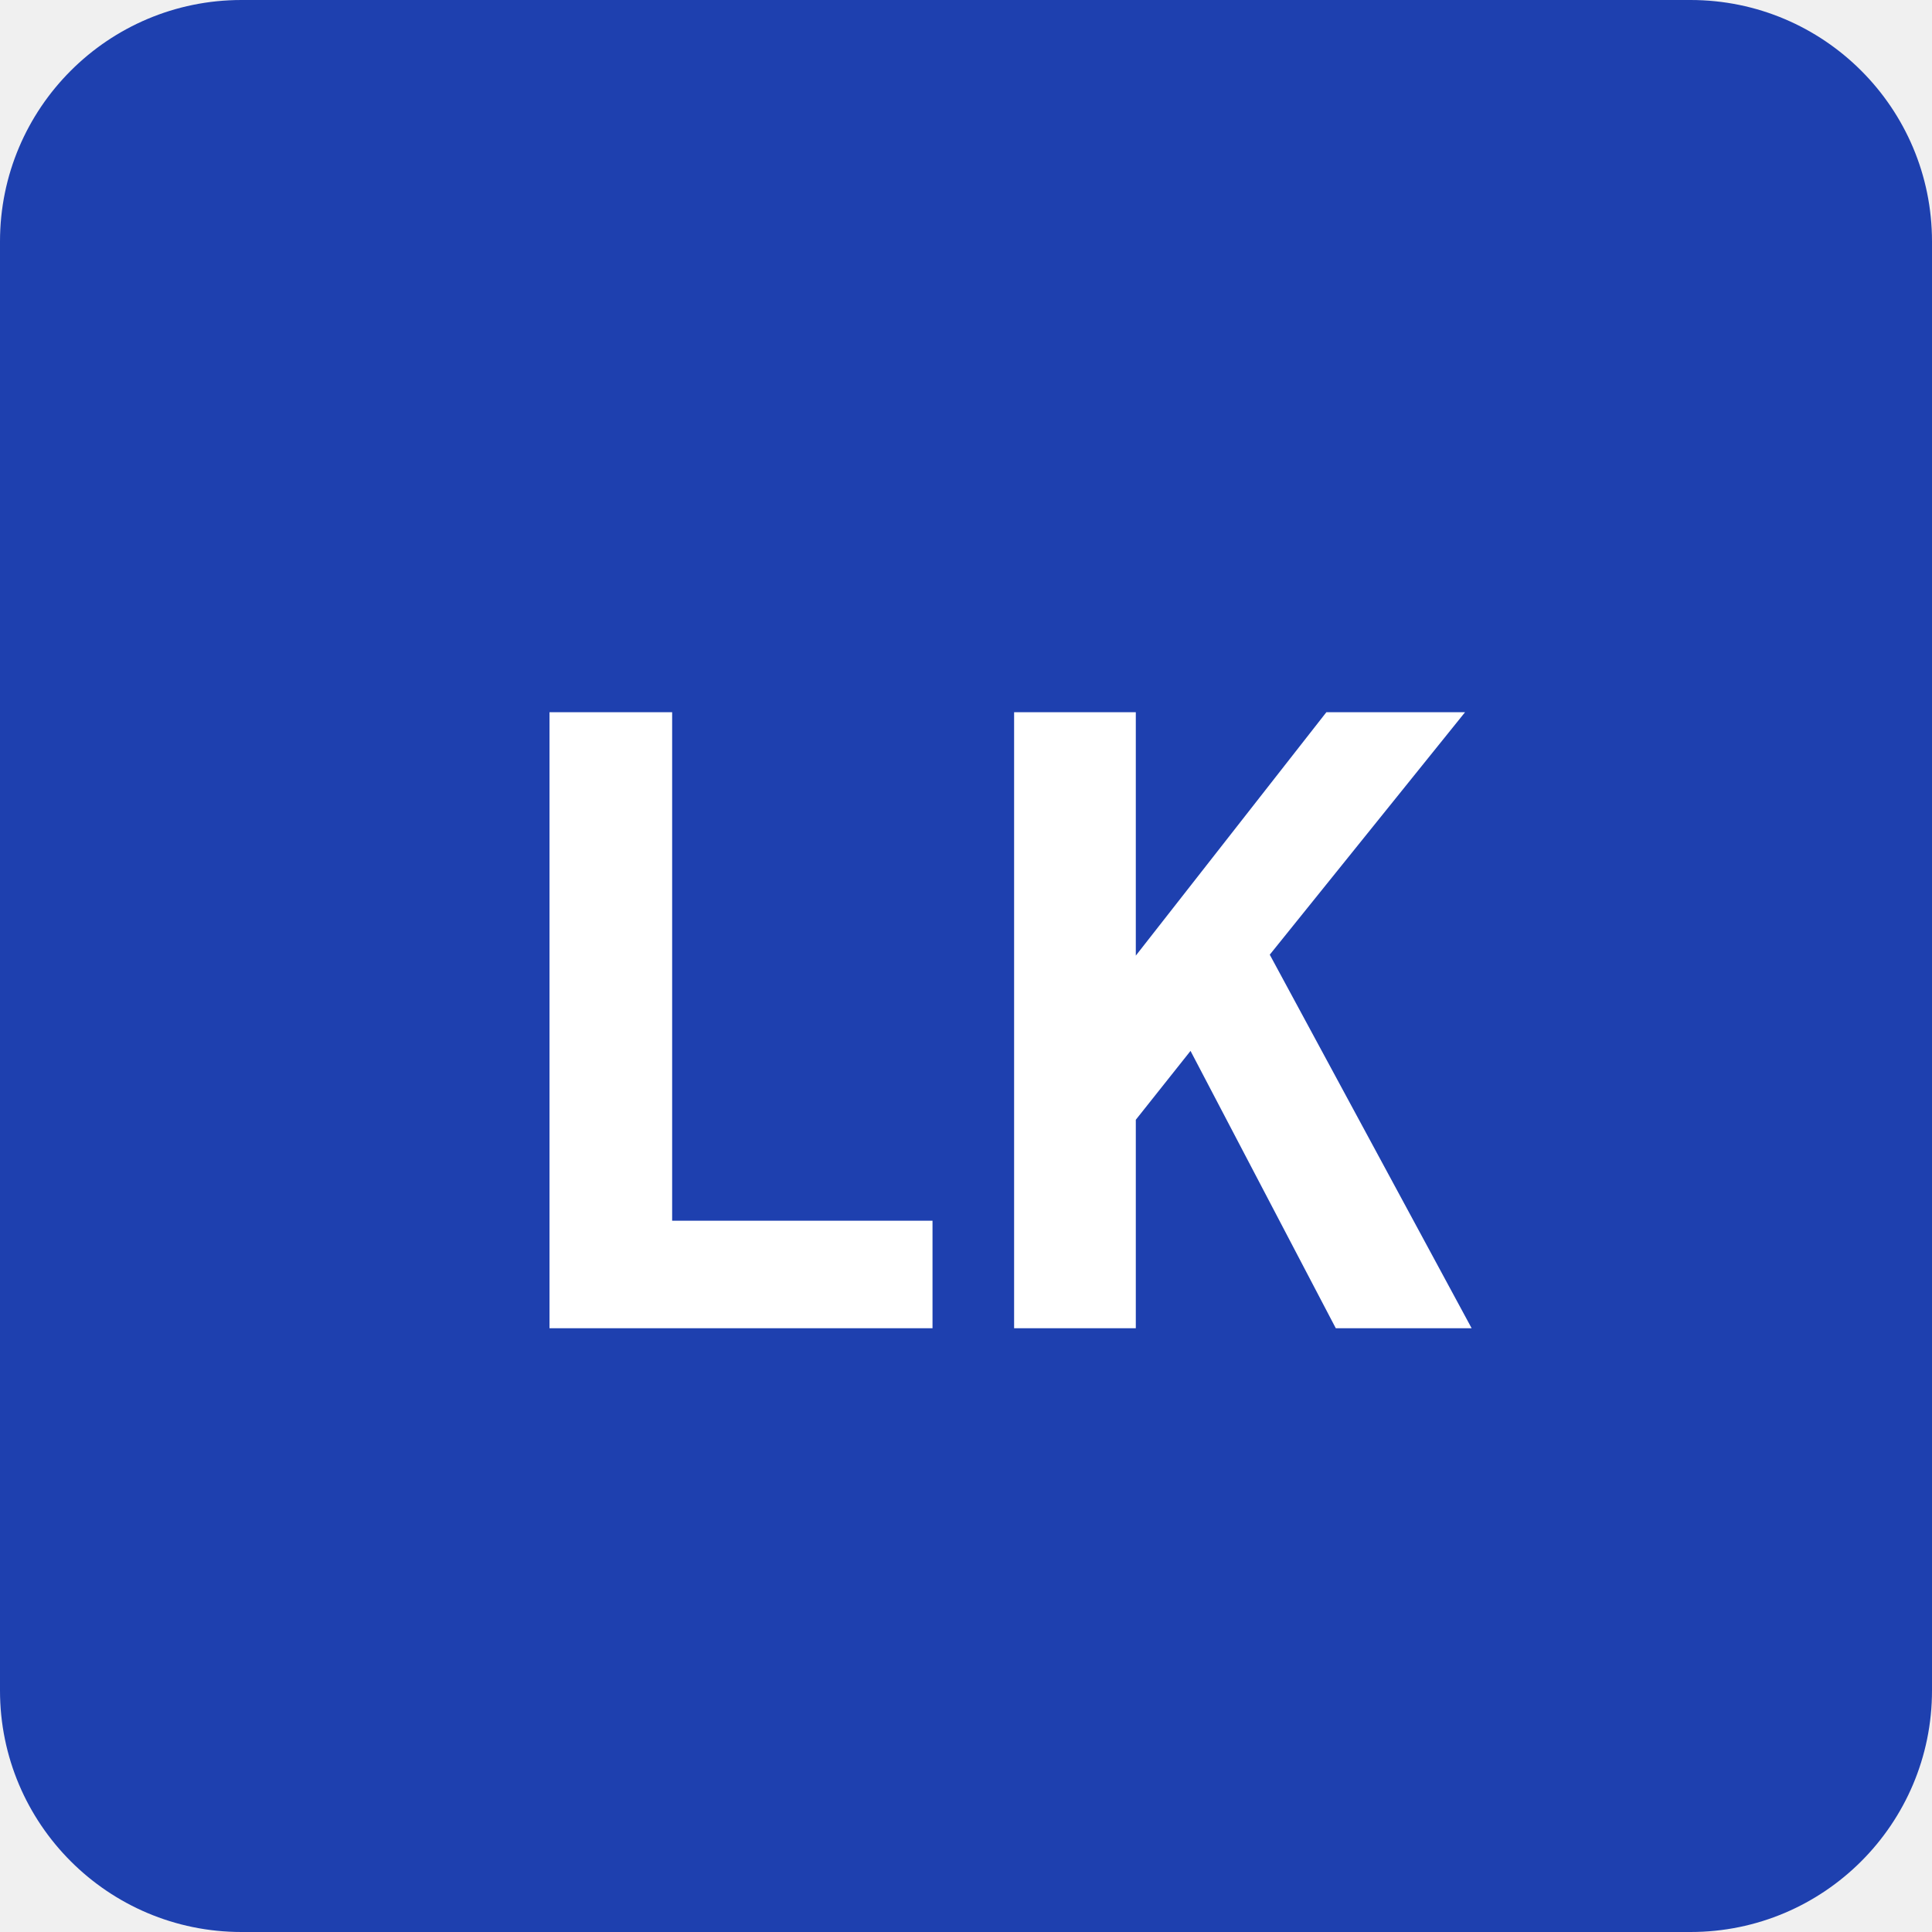
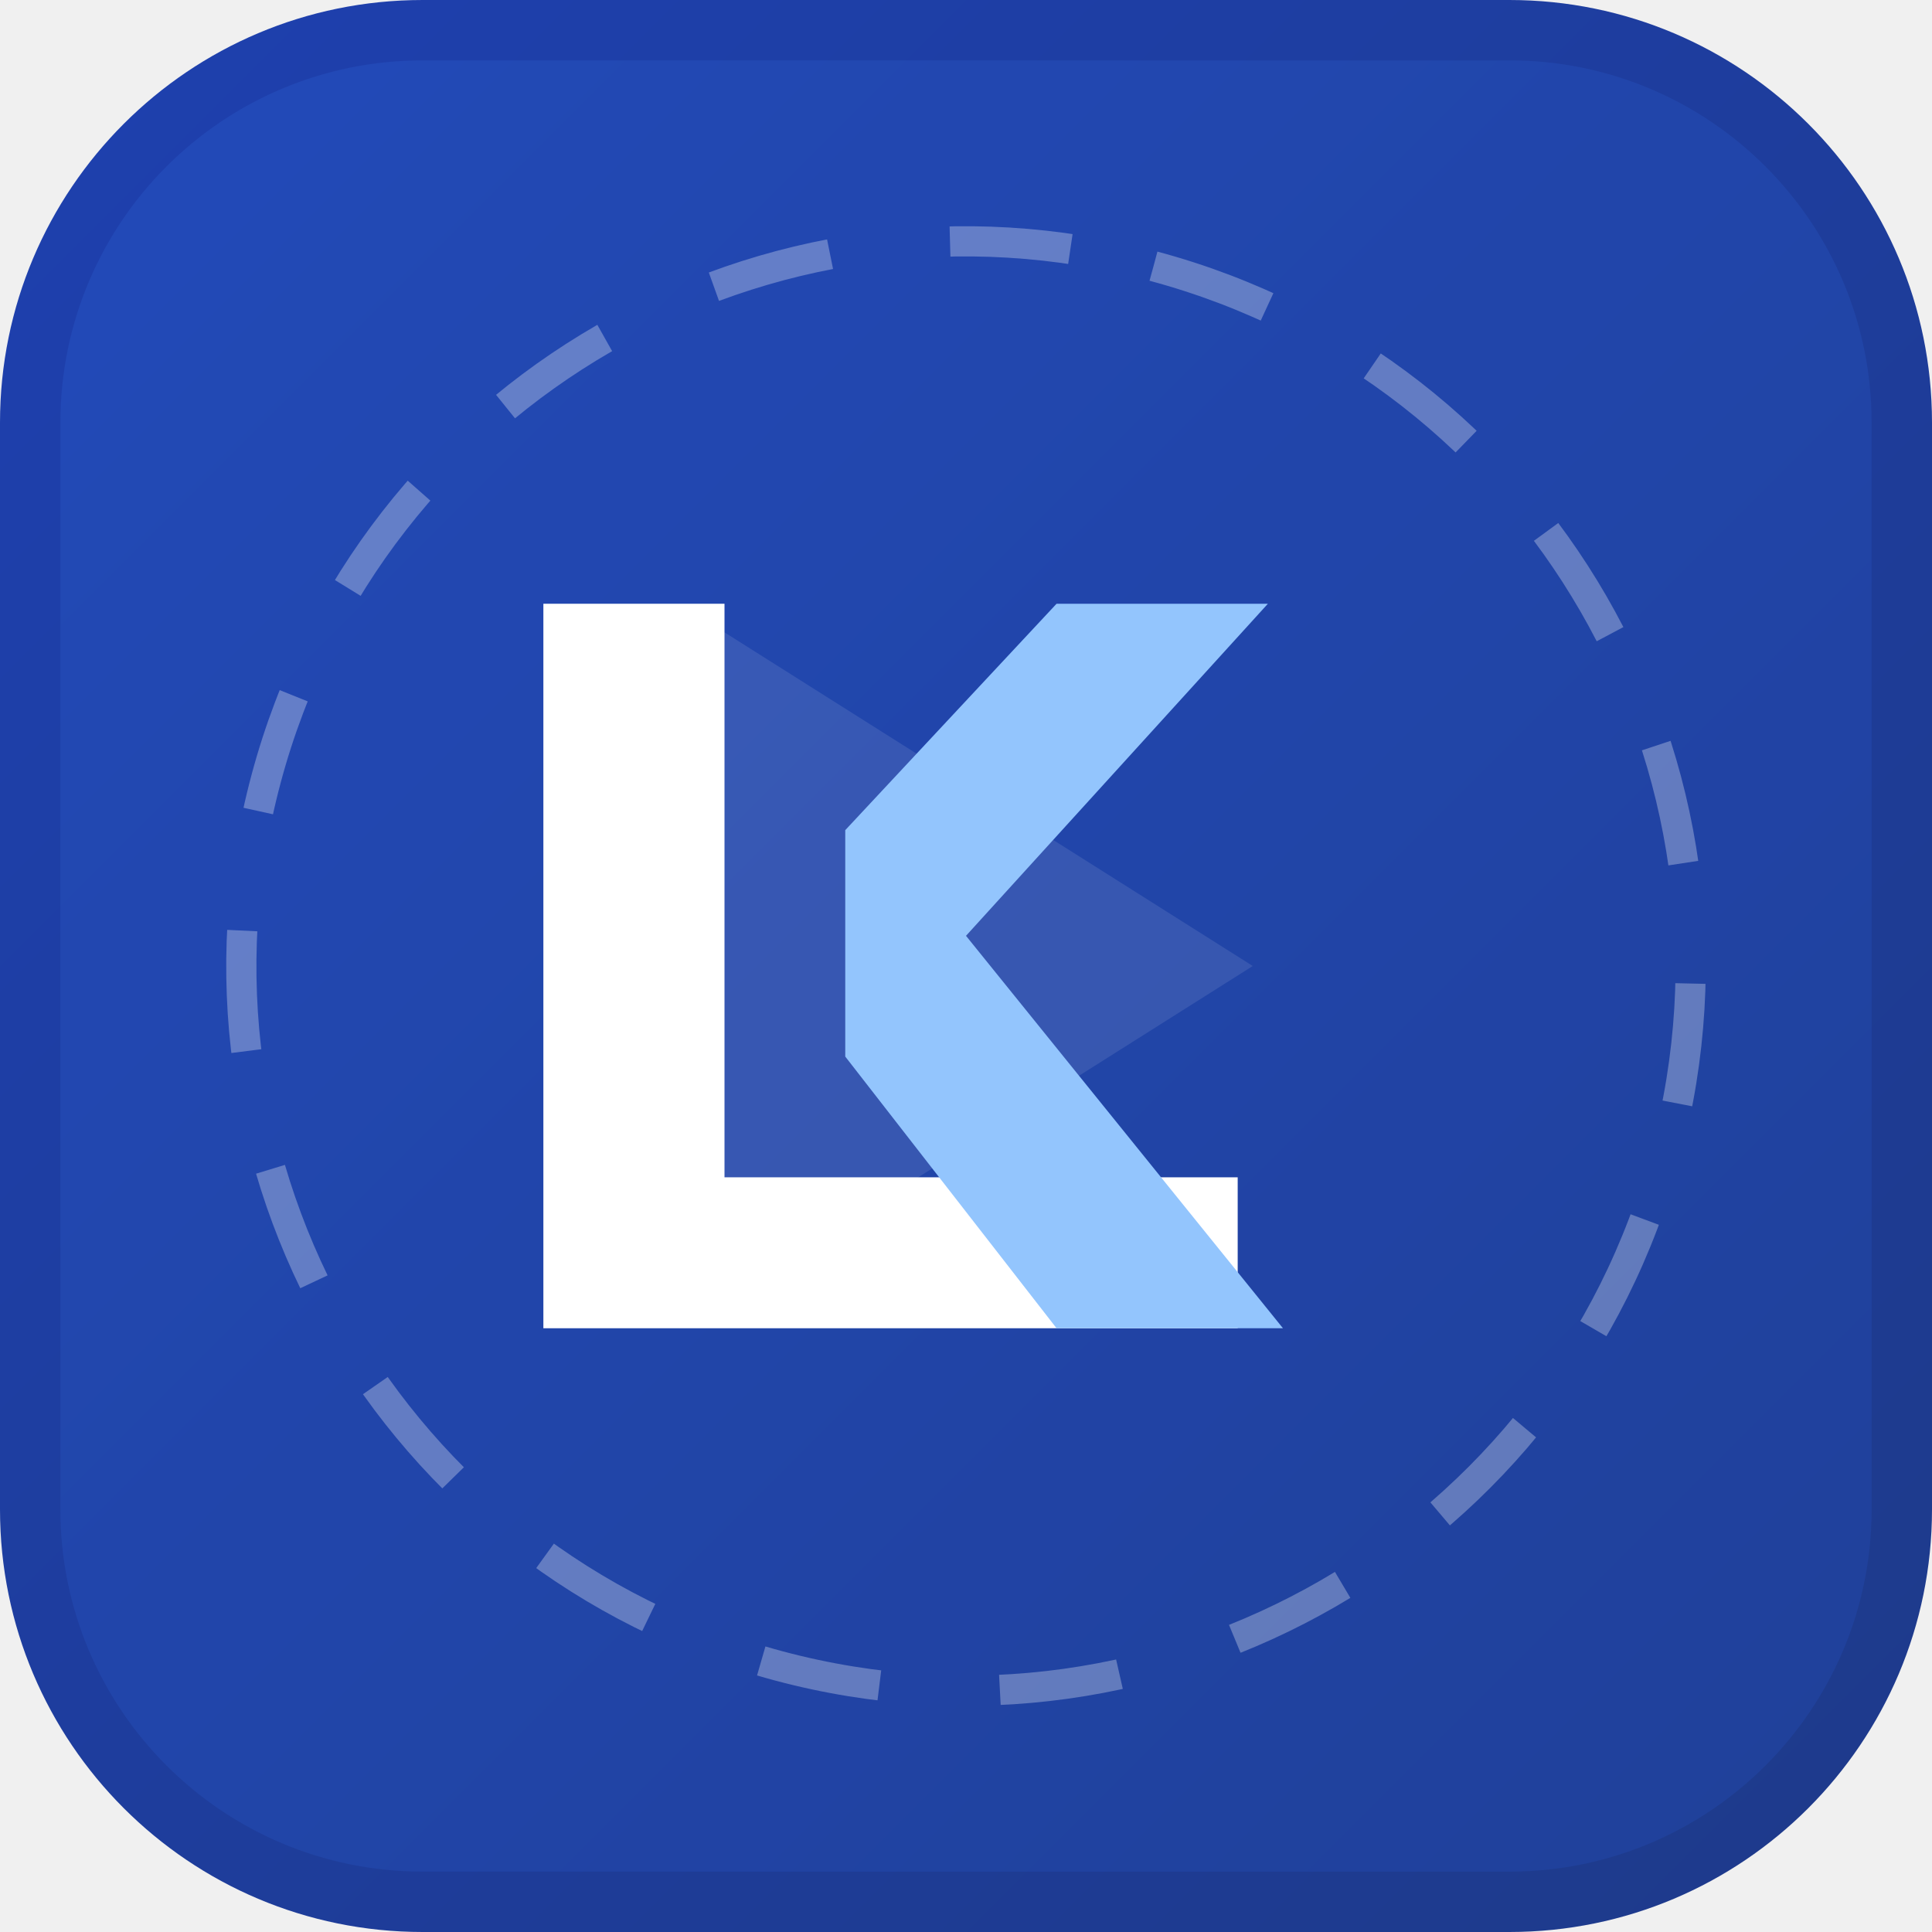
- <svg xmlns="http://www.w3.org/2000/svg" width="32" height="32" viewBox="0 0 32 32">
-   <rect width="32" height="32" rx="4" fill="#1e40af" />
-   <text x="16" y="22" font-family="monospace" font-size="14" font-weight="bold" fill="white" text-anchor="middle">LK</text>
+ <svg xmlns="http://www.w3.org/2000/svg" width="256" height="256" viewBox="0 0 256 256" fill="none">
+   <defs>
+     <linearGradient id="primaryGrad" x1="0" y1="0" x2="256" y2="256" gradientUnits="userSpaceOnUse">
+       <stop offset="0%" stop-color="#1e40af" />
+       <stop offset="100%" stop-color="#1e3a8a" />
+     </linearGradient>
+     <linearGradient id="brandGrad" x1="0" y1="0" x2="256" y2="256" gradientUnits="userSpaceOnUse">
+       <stop offset="0%" stop-color="#3b82f6" />
+       <stop offset="100%" stop-color="#2563eb" />
+     </linearGradient>
+   </defs>
+   <rect width="256" height="256" rx="56" fill="url(#primaryGrad)" />
+   <rect x="8" y="8" width="240" height="240" rx="48" fill="url(#brandGrad)" opacity="0.15" />
+   <path d="M128 32 C181.019 32 224 74.981 224 128 C224 181.019 181.019 224 128 224 C74.981 224 32 181.019 32 128 C32 74.981 74.981 32 128 32Z" stroke="white" stroke-width="4" stroke-dasharray="16 16" opacity="0.3" transform="rotate(15 128 128)" />
+   <path d="M90 176 V80 L166 128 Z" fill="white" opacity="0.1" />
+   <path d="M72 176 L72 80 L96 80 L96 156 L164 156 L164 176 Z" fill="white" />
+   <path d="M112 110 L140 80 L168 80 L128 124 L170 176 L140 176 L112 140 L112 110 Z" fill="#93c5fd" />
</svg>
